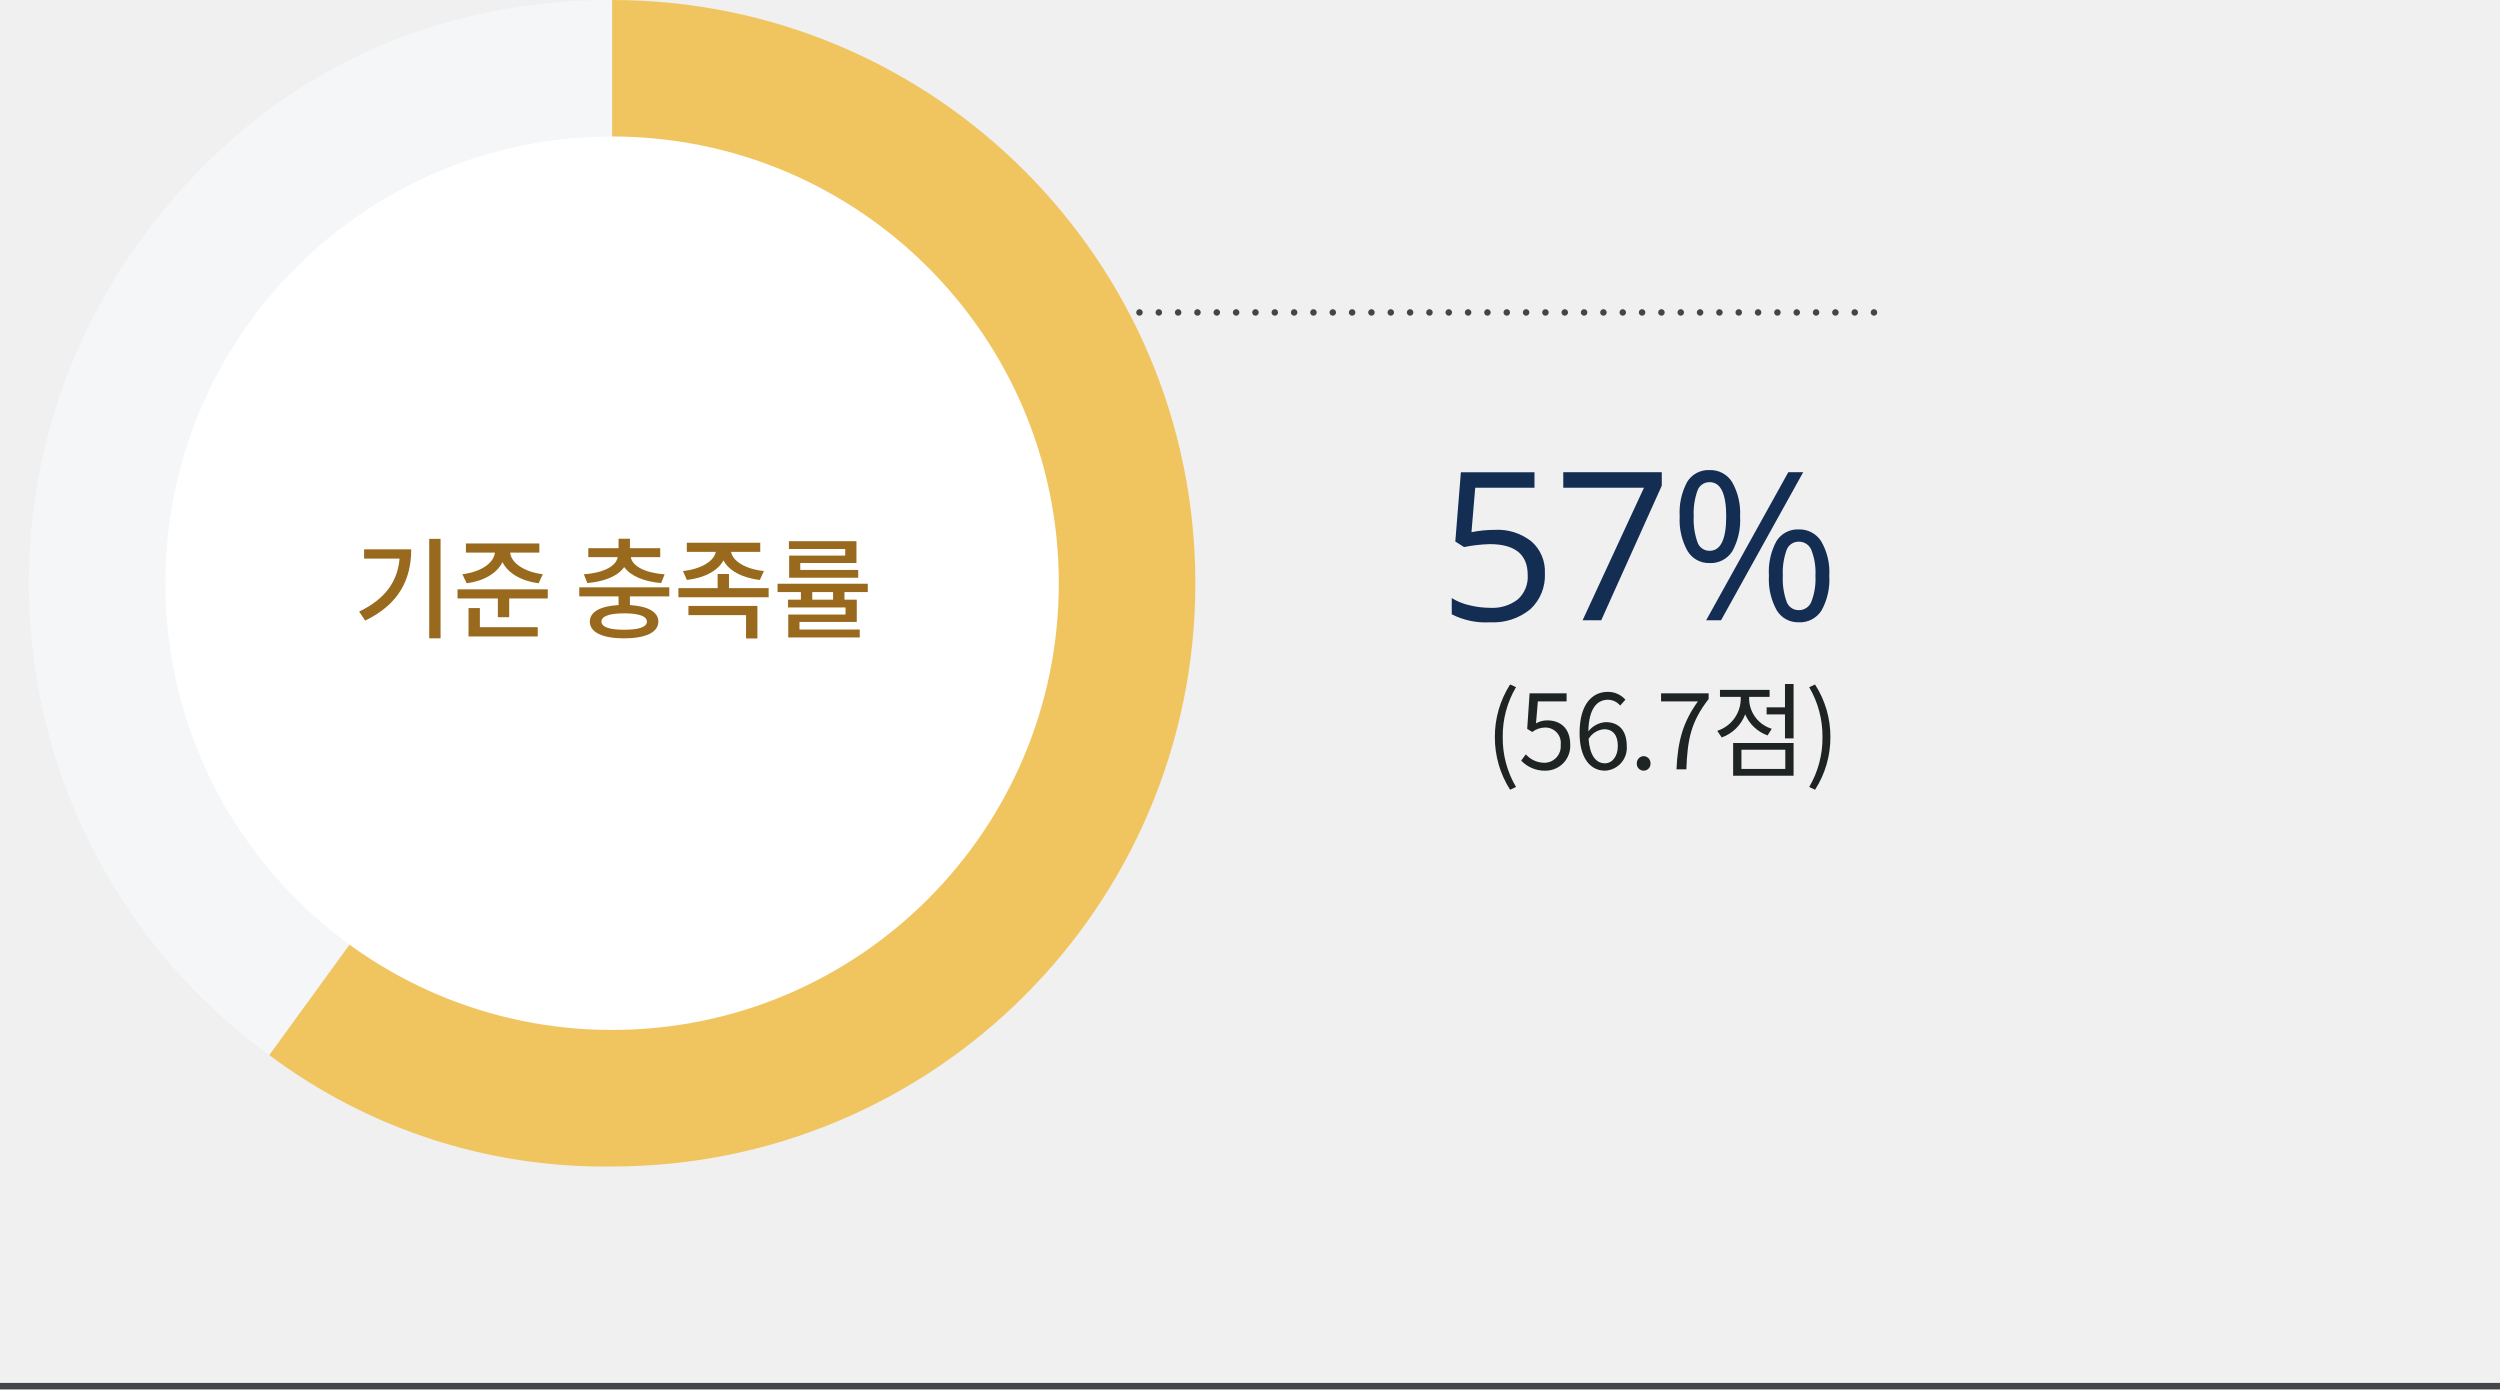
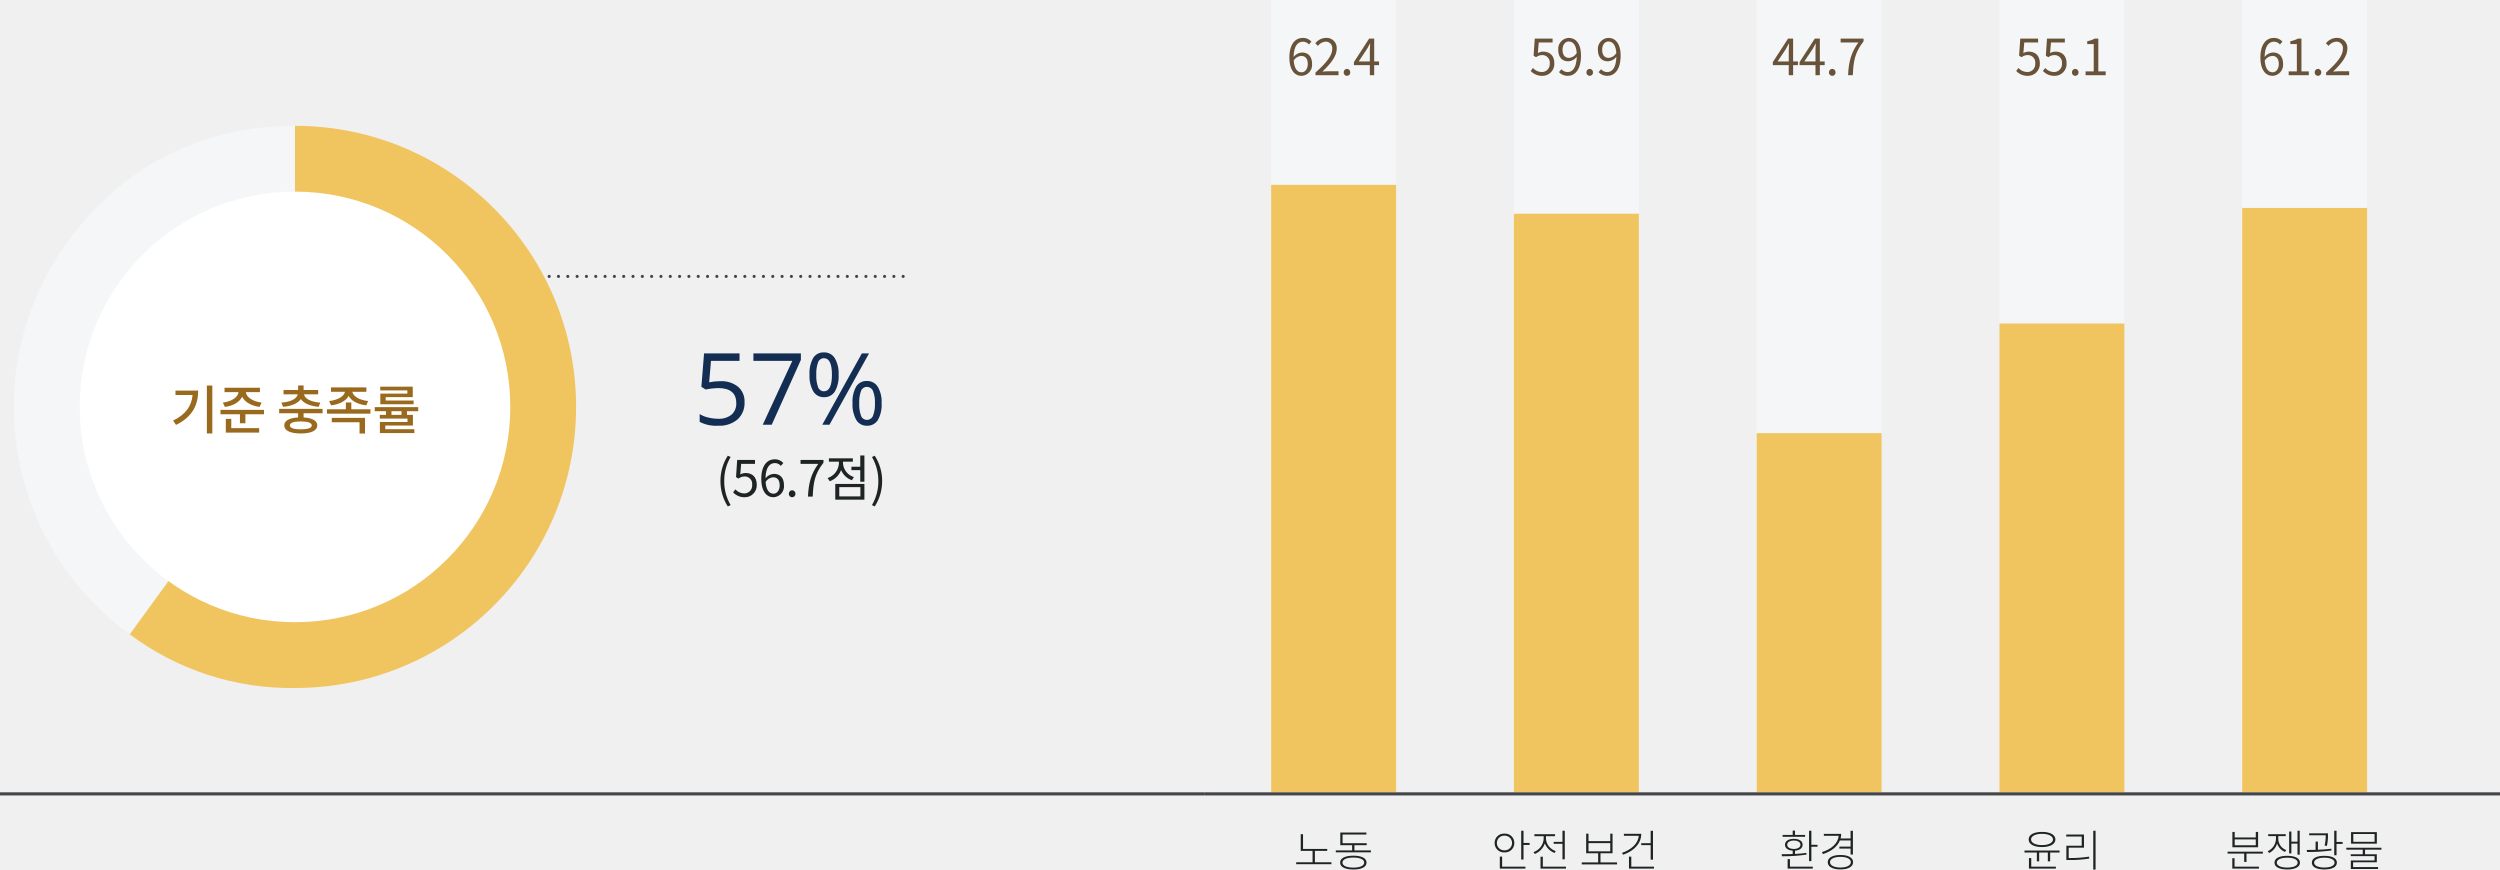
- <svg xmlns="http://www.w3.org/2000/svg" id="구성_요소_123_1" data-name="구성 요소 123 – 1" width="385.771" height="214.397" viewBox="0 0 385.771 214.397">
+ <svg xmlns="http://www.w3.org/2000/svg" id="구성_요소_125_1" data-name="구성 요소 125 – 1" width="800.45" height="278.438" viewBox="0 0 800.45 278.438">
  <defs>
    <style>
-       .cls-1, .cls-2, .cls-3 {
+       .cls-1, .cls-9 {
+         fill: #1e2323;
+       }
+ 
+       .cls-2 {
+         fill: #f4f6f7;
+       }
+ 
+       .cls-3 {
+         fill: #685239;
+       }
+ 
+       .cls-4 {
+         fill: #f0c560;
+       }
+ 
+       .cls-5, .cls-6, .cls-7 {
        fill: none;
        stroke: #42454a;
      }

-       .cls-2, .cls-3 {
+       .cls-6, .cls-7 {
        stroke-linecap: round;
        stroke-linejoin: round;
      }

-       .cls-2 {
+       .cls-6 {
        stroke-dasharray: 0 2.983;
      }

-       .cls-4 {
-         fill: #f4f6f7;
-       }
- 
-       .cls-5 {
-         fill: #f0c560;
-       }
- 
-       .cls-6 {
+       .cls-8 {
        fill: #fff;
      }

-       .cls-10, .cls-7 {
-         fill: #1e2323;
-       }
- 
-       .cls-7 {
+       .cls-9 {
        font-size: 17px;
        font-family: NotoSansKR-Medium, Noto Sans KR;
        font-weight: 500;
      }

-       .cls-8, .cls-9 {
+       .cls-10, .cls-11 {
        fill: #132d53;
      }

-       .cls-9 {
+       .cls-11 {
        font-size: 32px;
        font-family: OpenSans, Open Sans;
      }

-       .cls-11 {
+       .cls-12 {
        fill: #99691d;
      }
    </style>
  </defs>
-   <g id="그룹_235" data-name="그룹 235" transform="translate(0 213.897)">
-     <path id="패스_608" data-name="패스 608" class="cls-1" d="M0,0H385.771" transform="translate(0 0)" />
+   <path id="패스_23803" data-name="패스 23803" class="cls-1" d="M8.288-10.108H5.054v-1.386H4.312v1.386H1.078v.588h7.21ZM2.548-6.986c0-.8.854-1.33,2.128-1.33S6.8-7.784,6.8-6.986,5.95-5.628,4.676-5.628,2.548-6.174,2.548-6.986ZM8.694-4.368c-1.148.168-2.408.28-3.64.336v-1.05c1.484-.1,2.436-.8,2.436-1.9,0-1.176-1.12-1.89-2.814-1.89s-2.828.714-2.828,1.89c0,1.12.966,1.806,2.464,1.9V-3.99c-1.274.042-2.506.056-3.542.056l.112.644A48.308,48.308,0,0,0,8.75-3.822Zm-5.264,2H2.688V.672h8.064V.042H3.43Zm6.86-4.592v-4.494H9.548v9.73h.742V-6.328h1.974v-.63ZM22.848-8.344V-6.37H19.264v.63h3.584v1.9h.742v-7.6h-.742v2.464H19.642a5.67,5.67,0,0,0,.2-1.484H14.28v.616h4.76c-.2,2.436-2.338,4.284-5.376,5.236L14-3.99c2.6-.826,4.592-2.324,5.418-4.354ZM19.6.322c-2.03,0-3.346-.672-3.346-1.722S17.57-3.094,19.6-3.094c2,0,3.332.658,3.332,1.694S21.6.322,19.6.322Zm0-4.018c-2.52,0-4.074.854-4.074,2.3C15.526.07,17.08.924,19.6.924c2.492,0,4.046-.854,4.046-2.324C23.646-2.842,22.092-3.7,19.6-3.7Z" transform="translate(569.675 277.444)" />
+   <path id="패스_594" data-name="패스 594" class="cls-2" d="M576.044-23.76h40V-277.444h-40Z" transform="translate(-13.669 277.444)" />
+   <path id="패스_23808" data-name="패스 23808" class="cls-3" d="M1.84-4.4l2.672-4c.336-.576.656-1.152.944-1.728H5.52c-.032.608-.1,1.552-.1,2.128v3.6Zm6.528,0H6.816v-7.328H5.2L.32-4.192v.96h5.1V0H6.816V-3.232H8.368Zm2.032,0,2.672-4c.336-.576.656-1.152.944-1.728h.064c-.032.608-.1,1.552-.1,2.128v3.6Zm6.528,0H15.376v-7.328H13.76L8.88-4.192v.96h5.1V0h1.392V-3.232h1.552ZM19.344.208A1.057,1.057,0,0,0,20.4-.9a1.085,1.085,0,0,0-1.056-1.136A1.085,1.085,0,0,0,18.288-.9,1.057,1.057,0,0,0,19.344.208ZM24.416,0h1.52c.176-4.592.688-7.312,3.44-10.848v-.88H22.032v1.248h5.68C25.424-7.28,24.608-4.448,24.416,0Z" transform="translate(567.303 24.08)" />
+   <path id="패스_595" data-name="패스 595" class="cls-4" d="M576.119-23.76h40v-115h-40Z" transform="translate(-13.669 277.444)" />
+   <path id="패스_23804" data-name="패스 23804" class="cls-1" d="M6.4-10.472c2.086,0,3.528.728,3.528,1.806S8.484-6.86,6.4-6.86,2.9-7.574,2.9-8.666,4.312-10.472,6.4-10.472Zm0,4.242c2.6,0,4.3-.924,4.3-2.436S9-11.088,6.4-11.088s-4.27.91-4.27,2.422S3.808-6.23,6.4-6.23ZM2.968-2.716H2.226V.672H10.85V.042H2.968ZM.8-5.11v.63H4.76v2.814H5.5V-4.48H8.274v2.814h.742V-4.48H12.04v-.63ZM14.952-2.716V-6.034h4.9v-4.214H14.168V-9.6h4.956v2.94H14.21v4.578H15.2a38.223,38.223,0,0,0,6.342-.462l-.07-.63a39.071,39.071,0,0,1-6.272.462Zm7.868-8.736V.994h.742V-11.452Z" transform="translate(647.4 277.444)" />
+   <path id="패스_597" data-name="패스 597" class="cls-2" d="M653.769-23.76h40V-277.444h-40Z" transform="translate(-13.669 277.444)" />
+   <path id="패스_23807" data-name="패스 23807" class="cls-3" d="M4.176.208a3.809,3.809,0,0,0,3.84-4.032c0-2.576-1.584-3.728-3.536-3.728a3.368,3.368,0,0,0-1.744.464l.288-3.392H7.456v-1.248H1.744L1.376-6.24l.784.48a3.191,3.191,0,0,1,1.952-.688A2.373,2.373,0,0,1,6.544-3.776a2.535,2.535,0,0,1-2.5,2.768,3.858,3.858,0,0,1-2.88-1.3l-.72.96A4.982,4.982,0,0,0,4.176.208Zm8.56,0a3.809,3.809,0,0,0,3.84-4.032c0-2.576-1.584-3.728-3.536-3.728a3.368,3.368,0,0,0-1.744.464l.288-3.392h4.432v-1.248H10.3L9.936-6.24l.784.48a3.191,3.191,0,0,1,1.952-.688A2.373,2.373,0,0,1,15.1-3.776a2.535,2.535,0,0,1-2.5,2.768,3.858,3.858,0,0,1-2.88-1.3l-.72.96A4.982,4.982,0,0,0,12.736.208Zm6.608,0A1.057,1.057,0,0,0,20.4-.9a1.085,1.085,0,0,0-1.056-1.136A1.085,1.085,0,0,0,18.288-.9,1.057,1.057,0,0,0,19.344.208ZM22.656,0h6.432V-1.216H26.736V-11.728h-1.12a7.431,7.431,0,0,1-2.432.832v.928h2.08v8.752H22.656Z" transform="translate(645.104 24.08)" />
+   <path id="패스_598" data-name="패스 598" class="cls-4" d="M653.844-23.76h40V-173.865h-40Z" transform="translate(-13.669 277.444)" />
+   <path id="패스_23805" data-name="패스 23805" class="cls-1" d="M9.8-6.8H3.052v-1.89H9.8Zm.742-4.27H9.8V-9.31H3.052v-1.764H2.31v4.9h8.232ZM3.01-2.674H2.282V.672h8.526V.042H3.01ZM.77-4.76v.616H6.09V-1.47h.742V-4.144h5.236V-4.76ZM21.2-7.336h1.96v3.542h.714v-7.658h-.714v3.486H21.2v-3.248h-.714V-4.2H21.2ZM19.558-5.25A3.922,3.922,0,0,1,17-8.89v-.84H19.39v-.63H13.776v.63h2.492v.84a4.485,4.485,0,0,1-2.632,3.976l.42.6a5.029,5.029,0,0,0,2.576-3.052,4.422,4.422,0,0,0,2.52,2.688ZM19.866.336c-2.03,0-3.346-.6-3.346-1.582s1.316-1.582,3.346-1.582,3.346.6,3.346,1.582S21.91.336,19.866.336Zm0-3.766c-2.534,0-4.074.784-4.074,2.184S17.332.938,19.866.938,23.94.154,23.94-1.246,22.4-3.43,19.866-3.43Zm12.7-3.178a14.3,14.3,0,0,0,.35-3.416v-.6h-6.02V-10h5.292a13.386,13.386,0,0,1-.35,3.3Zm1.428.9a41.789,41.789,0,0,1-4.3.336v-2.6h-.742v2.632c-1.022.028-1.988.028-2.842.028l.112.658a51.811,51.811,0,0,0,7.826-.49ZM31.752.322c-1.988,0-3.276-.588-3.276-1.568s1.288-1.582,3.276-1.582,3.276.6,3.276,1.582S33.754.322,31.752.322Zm0-3.752c-2.506,0-4,.784-4,2.184s1.5,2.184,4,2.184S35.77.154,35.77-1.246,34.258-3.43,31.752-3.43Zm3.906-4.438v-3.6h-.742V-3.6h.742V-7.224H37.6v-.644Zm12.18-.056H41.02v-2.492h6.818Zm.728-3.094h-8.26v3.71h8.26ZM50.036-5.4V-6.02H38.794V-5.4h5.25v1.47H40.208v.6h7.616v1.386H40.236V.8h8.722V.182H40.964V-1.372h7.588V-3.934H44.786V-5.4Z" transform="translate(712.455 277.444)" />
+   <path id="패스_600" data-name="패스 600" class="cls-2" d="M731.494-23.76h40V-277.444h-40Z" transform="translate(-13.669 277.444)" />
+   <path id="패스_23806" data-name="패스 23806" class="cls-3" d="M4.816-.928c-1.472,0-2.352-1.328-2.528-3.76a3.057,3.057,0,0,1,2.4-1.5C6.112-6.192,6.8-5.184,6.8-3.6,6.8-2,5.936-.928,4.816-.928Zm3.152-9.824a3.6,3.6,0,0,0-2.736-1.2C2.96-11.952.9-10.192.9-5.6.9-1.728,2.56.208,4.816.208A3.522,3.522,0,0,0,8.176-3.6c0-2.448-1.264-3.68-3.248-3.68A3.648,3.648,0,0,0,2.256-5.856C2.32-9.5,3.68-10.736,5.28-10.736a2.48,2.48,0,0,1,1.888.9ZM9.968,0H16.4V-1.216H14.048V-11.728h-1.12A7.431,7.431,0,0,1,10.5-10.9v.928h2.08v8.752H9.968Zm9.376.208A1.057,1.057,0,0,0,20.4-.9a1.085,1.085,0,0,0-1.056-1.136A1.085,1.085,0,0,0,18.288-.9,1.057,1.057,0,0,0,19.344.208ZM21.952,0h7.376V-1.264H26.08c-.592,0-1.312.064-1.92.112,2.752-2.608,4.592-4.992,4.592-7.328a3.218,3.218,0,0,0-3.408-3.472,4.486,4.486,0,0,0-3.456,1.728l.848.832a3.284,3.284,0,0,1,2.432-1.36,2.062,2.062,0,0,1,2.16,2.32c0,2.016-1.7,4.352-5.376,7.568Z" transform="translate(722.828 24.08)" />
+   <path id="패스_601" data-name="패스 601" class="cls-4" d="M731.569-23.76h40V-210.866h-40Z" transform="translate(-13.669 277.444)" />
+   <path id="패스_23802" data-name="패스 23802" class="cls-1" d="M1.834-7.532a2.346,2.346,0,0,1,2.45-2.352A2.339,2.339,0,0,1,6.706-7.532,2.339,2.339,0,0,1,4.284-5.18,2.346,2.346,0,0,1,1.834-7.532Zm5.6,0a2.973,2.973,0,0,0-3.15-3.01A2.969,2.969,0,0,0,1.12-7.532a2.977,2.977,0,0,0,3.164,3.01A2.981,2.981,0,0,0,7.434-7.532ZM3.528-3.178H2.786V.672h8.2V.042H3.528ZM10.374-7.56v-3.906H9.632V-2.24h.742V-6.916H12.32V-7.56Zm9.66-.336v.63h2.814V-2.3h.742v-9.156h-.742V-7.9Zm.658,2.954A4.526,4.526,0,0,1,17.556-8.82v-.9h2.912v-.63H13.86v.63h2.968v.91A4.819,4.819,0,0,1,13.58-4.62l.392.6a5.625,5.625,0,0,0,3.234-3.374A5.424,5.424,0,0,0,20.314-4.34ZM16.562.042V-3.136H15.82V.672h8.148V.042ZM31.178-7.49H38.15v2.618H31.178Zm3.836,6.174V-4.242h3.864v-6.286H38.15V-8.12H31.178v-2.408h-.742v6.286h3.836v2.926h-5.25v.63h11.3v-.63Zm13.048-6.16v.63h3.024V-2.2h.742v-9.24h-.742v3.962Zm-5.544-3v.63h4.76c-.2,2.492-2.366,4.452-5.362,5.474l.336.6c3.458-1.176,5.824-3.584,5.824-6.706ZM44.884.042V-3.15h-.742V.672H52.15V.042Z" transform="translate(477.425 277.444)" />
+   <path id="패스_603" data-name="패스 603" class="cls-2" d="M498.394-23.76h40V-277.444h-40Z" transform="translate(-13.669 277.444)" />
+   <path id="패스_23809" data-name="패스 23809" class="cls-3" d="M4.176.208a3.809,3.809,0,0,0,3.84-4.032c0-2.576-1.584-3.728-3.536-3.728a3.368,3.368,0,0,0-1.744.464l.288-3.392H7.456v-1.248H1.744L1.376-6.24l.784.48a3.191,3.191,0,0,1,1.952-.688A2.373,2.373,0,0,1,6.544-3.776a2.535,2.535,0,0,1-2.5,2.768,3.858,3.858,0,0,1-2.88-1.3l-.72.96A4.982,4.982,0,0,0,4.176.208Zm8.56-5.744c-1.392,0-2.1-1.024-2.1-2.608,0-1.6.864-2.656,1.984-2.656,1.5,0,2.4,1.28,2.56,3.7A3.1,3.1,0,0,1,12.736-5.536ZM9.488-.992A3.732,3.732,0,0,0,12.3.208c2.208,0,4.256-1.824,4.256-6.576,0-3.728-1.68-5.584-3.936-5.584a3.522,3.522,0,0,0-3.36,3.808c0,2.432,1.28,3.7,3.232,3.7A3.616,3.616,0,0,0,15.2-5.9c-.112,3.648-1.424,4.9-2.944,4.9a2.647,2.647,0,0,1-1.968-.9Zm9.856,1.2A1.057,1.057,0,0,0,20.4-.9a1.085,1.085,0,0,0-1.056-1.136A1.085,1.085,0,0,0,18.288-.9,1.057,1.057,0,0,0,19.344.208Zm6.08-5.744c-1.392,0-2.1-1.024-2.1-2.608,0-1.6.864-2.656,1.984-2.656,1.5,0,2.4,1.28,2.56,3.7A3.1,3.1,0,0,1,25.424-5.536ZM22.176-.992a3.732,3.732,0,0,0,2.816,1.2c2.208,0,4.256-1.824,4.256-6.576,0-3.728-1.68-5.584-3.936-5.584a3.522,3.522,0,0,0-3.36,3.808c0,2.432,1.28,3.7,3.232,3.7a3.616,3.616,0,0,0,2.7-1.456c-.112,3.648-1.424,4.9-2.944,4.9a2.647,2.647,0,0,1-1.968-.9Z" transform="translate(489.653 24.08)" />
+   <path id="패스_604" data-name="패스 604" class="cls-4" d="M498.394-23.76h40V-209.016h-40Z" transform="translate(-13.669 277.444)" />
+   <path id="패스_23801" data-name="패스 23801" class="cls-1" d="M6.776-1.372v-3.64h3.948v-.63H2.982v-4.7H2.24v5.334H6.034v3.64H.784v.63H12.068v-.63ZM19.082.35c-2.128,0-3.486-.6-3.486-1.61s1.358-1.61,3.486-1.61,3.486.6,3.486,1.61S21.21.35,19.082.35Zm0-3.822c-2.632,0-4.228.8-4.228,2.212S16.45.952,19.082.952,23.31.168,23.31-1.26,21.714-3.472,19.082-3.472Zm.35-1.694V-6.832h3.934v-.63H15.638v-2.786h7.63v-.63H14.91v4.046H18.7v1.666H13.468v.63H24.71v-.63Z" transform="translate(414.226 277.444)" />
+   <path id="패스_606" data-name="패스 606" class="cls-2" d="M420.669-23.76h40V-277.444h-40Z" transform="translate(-13.669 277.444)" />
+   <path id="패스_23800" data-name="패스 23800" class="cls-3" d="M4.816-.928c-1.472,0-2.352-1.328-2.528-3.76a3.057,3.057,0,0,1,2.4-1.5C6.112-6.192,6.8-5.184,6.8-3.6,6.8-2,5.936-.928,4.816-.928Zm3.152-9.824a3.6,3.6,0,0,0-2.736-1.2C2.96-11.952.9-10.192.9-5.6.9-1.728,2.56.208,4.816.208A3.522,3.522,0,0,0,8.176-3.6c0-2.448-1.264-3.68-3.248-3.68A3.648,3.648,0,0,0,2.256-5.856C2.32-9.5,3.68-10.736,5.28-10.736a2.48,2.48,0,0,1,1.888.9ZM9.264,0H16.64V-1.264H13.392c-.592,0-1.312.064-1.92.112,2.752-2.608,4.592-4.992,4.592-7.328a3.218,3.218,0,0,0-3.408-3.472A4.486,4.486,0,0,0,9.2-10.224l.848.832a3.284,3.284,0,0,1,2.432-1.36,2.062,2.062,0,0,1,2.16,2.32c0,2.016-1.7,4.352-5.376,7.568Zm10.08.208A1.057,1.057,0,0,0,20.4-.9a1.085,1.085,0,0,0-1.056-1.136A1.085,1.085,0,0,0,18.288-.9,1.057,1.057,0,0,0,19.344.208ZM23.088-4.4l2.672-4c.336-.576.656-1.152.944-1.728h.064c-.032.608-.1,1.552-.1,2.128v3.6Zm6.528,0H28.064v-7.328H26.448l-4.88,7.536v.96h5.1V0h1.392V-3.232h1.552Z" transform="translate(411.929 24.08)" />
+   <path id="패스_607" data-name="패스 607" class="cls-4" d="M420.669-23.76h40V-218.266h-40Z" transform="translate(-13.669 277.444)" />
+   <g id="그룹_234" data-name="그룹 234" transform="translate(385.771 254.184)">
+     <path id="패스_608" data-name="패스 608" class="cls-5" d="M0,0H414.679" transform="translate(0 0)" />
  </g>
-   <g id="그룹_224" data-name="그룹 224" transform="translate(157.933 48.213)">
-     <path id="패스_588" data-name="패스 588" class="cls-2" d="M0,0H129.747" />
+   <g id="그룹_235" data-name="그룹 235" transform="translate(0 254.184)">
+     <path id="패스_608-2" data-name="패스 608" class="cls-5" d="M0,0H385.771" transform="translate(0 0)" />
  </g>
-   <g id="그룹_225" data-name="그룹 225" transform="translate(154.95 48.213)">
-     <path id="패스_589" data-name="패스 589" class="cls-3" d="M0,0H0M134.221,0h0" />
+   <g id="그룹_224" data-name="그룹 224" transform="translate(157.933 88.501)">
+     <path id="패스_588" data-name="패스 588" class="cls-6" d="M0,0H129.747" />
  </g>
-   <g id="그룹_226" data-name="그룹 226" transform="translate(94.453 90)">
-     <path id="패스_590" data-name="패스 590" class="cls-4" d="M0,0-52.9,72.811A90,90,0,0,1-72.809-52.9C-55.28-77.028-29.822-90,0-90Z" />
+   <g id="그룹_225" data-name="그룹 225" transform="translate(154.95 88.501)">
+     <path id="패스_589" data-name="패스 589" class="cls-7" d="M0,0H0M134.221,0h0" />
  </g>
-   <g id="그룹_227" data-name="그룹 227" transform="translate(94.453 90)">
-     <path id="패스_591" data-name="패스 591" class="cls-5" d="M0,0V-90A90,90,0,0,1,90,0,90,90,0,0,1,0,90,86.228,86.228,0,0,1-52.9,72.811Z" />
+   <g id="그룹_226" data-name="그룹 226" transform="translate(94.453 130.287)">
+     <path id="패스_590" data-name="패스 590" class="cls-2" d="M0,0-52.9,72.811A90,90,0,0,1-72.809-52.9C-55.28-77.028-29.822-90,0-90Z" />
  </g>
-   <g id="그룹_228" data-name="그룹 228" transform="translate(94.45 158.93)">
-     <path id="패스_592" data-name="패스 592" class="cls-6" d="M0,0A68.933,68.933,0,0,0,68.931-68.934,68.933,68.933,0,0,0,0-137.867,68.933,68.933,0,0,0-68.931-68.934,68.933,68.933,0,0,0,0,0" />
+   <g id="그룹_227" data-name="그룹 227" transform="translate(94.453 130.287)">
+     <path id="패스_591" data-name="패스 591" class="cls-4" d="M0,0V-90A90,90,0,0,1,90,0,90,90,0,0,1,0,90,86.228,86.228,0,0,1-52.9,72.811Z" />
  </g>
-   <text id="_" data-name=" " class="cls-7" transform="translate(217.52 95.713)">
+   <g id="그룹_228" data-name="그룹 228" transform="translate(94.45 199.217)">
+     <path id="패스_592" data-name="패스 592" class="cls-8" d="M0,0A68.933,68.933,0,0,0,68.931-68.934,68.933,68.933,0,0,0,0-137.867,68.933,68.933,0,0,0-68.931-68.934,68.933,68.933,0,0,0,0,0" />
+   </g>
+   <text id="_" data-name=" " class="cls-9" transform="translate(217.52 136)">
    <tspan x="0" y="0"> </tspan>
  </text>
-   <g id="그룹" transform="translate(-13.669 237.157)">
-     <path id="패스_23798" data-name="패스 23798" class="cls-8" d="M8.7-13.953a8.4,8.4,0,0,1,5.68,1.789,6.136,6.136,0,0,1,2.07,4.9A7.074,7.074,0,0,1,14.2-1.7,9.018,9.018,0,0,1,7.969.313,11.459,11.459,0,0,1,2.078-.922v-2.5A8.952,8.952,0,0,0,4.8-2.32a13.417,13.417,0,0,0,3.2.4,6.4,6.4,0,0,0,4.273-1.3A4.652,4.652,0,0,0,13.8-6.969q0-4.781-5.859-4.781a23.329,23.329,0,0,0-3.969.453l-1.344-.859.859-10.687H14.844v2.391H5.7l-.578,6.859A18.206,18.206,0,0,1,8.7-13.953ZM22.27,0l9.469-20.453H19.286v-2.391h15.2v2.078L25.145,0ZM39.415-16.031a10.476,10.476,0,0,0,.578,3.984,1.946,1.946,0,0,0,1.875,1.328q2.562,0,2.563-5.312,0-5.281-2.562-5.281A1.945,1.945,0,0,0,39.993-20,10.349,10.349,0,0,0,39.415-16.031Zm7.156,0a9.874,9.874,0,0,1-1.2,5.383,3.931,3.931,0,0,1-3.508,1.82,3.836,3.836,0,0,1-3.4-1.859,9.8,9.8,0,0,1-1.211-5.344,9.924,9.924,0,0,1,1.164-5.344,3.841,3.841,0,0,1,3.445-1.8,3.922,3.922,0,0,1,3.484,1.859A9.616,9.616,0,0,1,46.571-16.031Zm6.594,9.156a10.467,10.467,0,0,0,.578,3.992,1.955,1.955,0,0,0,1.891,1.32,2.042,2.042,0,0,0,1.938-1.3A9.737,9.737,0,0,0,58.2-6.875a9.521,9.521,0,0,0-.625-3.961,2.043,2.043,0,0,0-1.937-1.289,1.954,1.954,0,0,0-1.891,1.289A10.215,10.215,0,0,0,53.165-6.875Zm7.172,0a9.838,9.838,0,0,1-1.2,5.367A3.931,3.931,0,0,1,55.634.313,3.826,3.826,0,0,1,52.22-1.547a9.872,9.872,0,0,1-1.2-5.328,9.924,9.924,0,0,1,1.164-5.344,3.841,3.841,0,0,1,3.445-1.8,3.95,3.95,0,0,1,3.461,1.836A9.451,9.451,0,0,1,60.337-6.875ZM56.306-22.844,43.634,0h-2.3L54.009-22.844Z" transform="translate(235.608 -141.444)" />
-     <text id="_2" data-name=" " class="cls-9" transform="translate(297.592 -141.444)">
+   <g id="그룹" transform="translate(-13.669 277.444)">
+     <path id="패스_23798" data-name="패스 23798" class="cls-10" d="M8.7-13.953a8.4,8.4,0,0,1,5.68,1.789,6.136,6.136,0,0,1,2.07,4.9A7.074,7.074,0,0,1,14.2-1.7,9.018,9.018,0,0,1,7.969.313,11.459,11.459,0,0,1,2.078-.922v-2.5A8.952,8.952,0,0,0,4.8-2.32a13.417,13.417,0,0,0,3.2.4,6.4,6.4,0,0,0,4.273-1.3A4.652,4.652,0,0,0,13.8-6.969q0-4.781-5.859-4.781a23.329,23.329,0,0,0-3.969.453l-1.344-.859.859-10.687H14.844v2.391H5.7l-.578,6.859A18.206,18.206,0,0,1,8.7-13.953ZM22.27,0l9.469-20.453H19.286v-2.391h15.2v2.078L25.145,0ZM39.415-16.031a10.476,10.476,0,0,0,.578,3.984,1.946,1.946,0,0,0,1.875,1.328q2.562,0,2.563-5.312,0-5.281-2.562-5.281A1.945,1.945,0,0,0,39.993-20,10.349,10.349,0,0,0,39.415-16.031Zm7.156,0a9.874,9.874,0,0,1-1.2,5.383,3.931,3.931,0,0,1-3.508,1.82,3.836,3.836,0,0,1-3.4-1.859,9.8,9.8,0,0,1-1.211-5.344,9.924,9.924,0,0,1,1.164-5.344,3.841,3.841,0,0,1,3.445-1.8,3.922,3.922,0,0,1,3.484,1.859A9.616,9.616,0,0,1,46.571-16.031Zm6.594,9.156a10.467,10.467,0,0,0,.578,3.992,1.955,1.955,0,0,0,1.891,1.32,2.042,2.042,0,0,0,1.938-1.3A9.737,9.737,0,0,0,58.2-6.875a9.521,9.521,0,0,0-.625-3.961,2.043,2.043,0,0,0-1.937-1.289,1.954,1.954,0,0,0-1.891,1.289A10.215,10.215,0,0,0,53.165-6.875Zm7.172,0a9.838,9.838,0,0,1-1.2,5.367A3.931,3.931,0,0,1,55.634.313,3.826,3.826,0,0,1,52.22-1.547a9.872,9.872,0,0,1-1.2-5.328,9.924,9.924,0,0,1,1.164-5.344,3.841,3.841,0,0,1,3.445-1.8,3.95,3.95,0,0,1,3.461,1.836A9.451,9.451,0,0,1,60.337-6.875ZM56.306-22.844,43.634,0h-2.3L54.009-22.844Z" transform="translate(235.608 -141.444)" />
+     <text id="_2" data-name=" " class="cls-11" transform="translate(297.592 -141.444)">
      <tspan x="0" y="0"> </tspan>
    </text>
  </g>
-   <path id="패스_23799" data-name="패스 23799" class="cls-10" d="M3.824,3.152l.912-.432a14.749,14.749,0,0,1-2.048-7.7,14.79,14.79,0,0,1,2.048-7.7l-.912-.416A14.943,14.943,0,0,0,1.472-4.976,15,15,0,0,0,3.824,3.152ZM9.264.208A3.809,3.809,0,0,0,13.1-3.824c0-2.576-1.584-3.728-3.536-3.728a3.368,3.368,0,0,0-1.744.464l.288-3.392h4.432v-1.248H6.832L6.464-6.24l.784.48A3.191,3.191,0,0,1,9.2-6.448a2.373,2.373,0,0,1,2.432,2.672,2.535,2.535,0,0,1-2.5,2.768,3.858,3.858,0,0,1-2.88-1.3l-.72.96A4.982,4.982,0,0,0,9.264.208Zm9.2-1.136c-1.472,0-2.352-1.328-2.528-3.76a3.057,3.057,0,0,1,2.4-1.5c1.424,0,2.112,1.008,2.112,2.592C20.448-2,19.584-.928,18.464-.928Zm3.152-9.824a3.6,3.6,0,0,0-2.736-1.2c-2.272,0-4.336,1.76-4.336,6.352,0,3.872,1.664,5.808,3.92,5.808A3.522,3.522,0,0,0,21.824-3.6c0-2.448-1.264-3.68-3.248-3.68A3.648,3.648,0,0,0,15.9-5.856c.064-3.648,1.424-4.88,3.024-4.88a2.48,2.48,0,0,1,1.888.9ZM24.432.208A1.057,1.057,0,0,0,25.488-.9a1.085,1.085,0,0,0-1.056-1.136A1.085,1.085,0,0,0,23.376-.9,1.057,1.057,0,0,0,24.432.208ZM29.5,0h1.52c.176-4.592.688-7.312,3.44-10.848v-.88H27.12v1.248H32.8C30.512-7.28,29.7-4.448,29.5,0Zm14.7-6.256a4.926,4.926,0,0,1-3.488-4.4v-.528h3.152v-1.072H36.208v1.072h3.2v.544a5.23,5.23,0,0,1-3.616,4.7l.688,1.024A6.082,6.082,0,0,0,40.1-8.48a5.921,5.921,0,0,0,3.456,3.248ZM39.52-3.024h6.768v2.96H39.52ZM38.24.992h9.328V-4.064H38.24Zm8-14.16v3.6H43.408V-8.48H46.24v3.712h1.328v-8.4Zm4.64,16.32a14.874,14.874,0,0,0,2.368-8.128,14.82,14.82,0,0,0-2.368-8.112l-.9.416a14.943,14.943,0,0,1,2.048,7.7,14.9,14.9,0,0,1-2.048,7.7Z" transform="translate(229.197 118.713)" />
-   <path id="패스_23797" data-name="패스 23797" class="cls-11" d="M1.734-12.427V-11H7.208C6.9-7.463,5-4.76.969-2.822L1.9-1.428c5.27-2.55,7.106-6.426,7.106-11Zm10.047-1.615V1.309h1.751V-14.042Zm5.78,6.851c2.652-.34,4.709-1.564,5.525-3.264.833,1.7,2.907,2.924,5.576,3.264l.646-1.394c-2.873-.34-4.9-1.768-5.032-3.332h4.5v-1.411H17.442v1.411h4.471c-.136,1.564-2.125,2.992-5.015,3.332ZM19.6-3.366H17.85V1.02H28.526V-.408H19.6ZM16.15-6.256v1.411h6.222v2.89h1.751v-2.89h5.95V-6.256Zm20.026-.969c2.686-.221,4.743-1.1,5.695-2.465.969,1.36,3.026,2.244,5.695,2.465l.544-1.343c-3.077-.221-5-1.292-5.219-2.652H47.43V-12.6H42.755v-1.462H41V-12.6H36.329v1.377h4.539c-.221,1.36-2.142,2.431-5.219,2.652Zm9.2,5.95c0,.833-1.241,1.258-3.519,1.258-2.261,0-3.5-.425-3.5-1.258s1.241-1.275,3.5-1.275C44.132-2.55,45.373-2.108,45.373-1.275Zm3.451-3.893V-6.562H34.935v1.394H41v1.343c-2.788.153-4.437,1.037-4.437,2.55,0,1.666,1.972,2.584,5.287,2.584,3.332,0,5.287-.918,5.287-2.584,0-1.5-1.615-2.38-4.386-2.55V-5.168ZM51.544-7.7c2.7-.306,4.811-1.428,5.644-3.026C58-9.129,60.112-8.007,62.8-7.7l.629-1.377c-2.839-.289-4.828-1.547-5.066-2.958h4.5v-1.411H51.527v1.411H56c-.255,1.411-2.227,2.652-5.066,2.958Zm.238,5.423h8.891v3.6h1.751V-3.689H51.782Zm6.256-4.165V-8.619H56.287v2.176H50.235v1.411H64.158V-6.443Zm17.935-5.015H67.32v3.417H77.979V-9.248H69.037v-1.071h8.67v-3.366H67.286v1.207h8.687Zm-1.87,6.8H70.89V-5.831H74.1Zm5.355-1.173V-7.123H65.535v1.292h3.6v1.173H67.15v1.207h8.874v1.088h-8.84V1.173H78.217V-.051h-9.3V-1.224h8.84V-4.658h-1.9V-5.831Z" transform="translate(54.45 97.193)" />
+   <path id="패스_23799" data-name="패스 23799" class="cls-1" d="M3.824,3.152l.912-.432a14.749,14.749,0,0,1-2.048-7.7,14.79,14.79,0,0,1,2.048-7.7l-.912-.416A14.943,14.943,0,0,0,1.472-4.976,15,15,0,0,0,3.824,3.152ZM9.264.208A3.809,3.809,0,0,0,13.1-3.824c0-2.576-1.584-3.728-3.536-3.728a3.368,3.368,0,0,0-1.744.464l.288-3.392h4.432v-1.248H6.832L6.464-6.24l.784.48A3.191,3.191,0,0,1,9.2-6.448a2.373,2.373,0,0,1,2.432,2.672,2.535,2.535,0,0,1-2.5,2.768,3.858,3.858,0,0,1-2.88-1.3l-.72.96A4.982,4.982,0,0,0,9.264.208Zm9.2-1.136c-1.472,0-2.352-1.328-2.528-3.76a3.057,3.057,0,0,1,2.4-1.5c1.424,0,2.112,1.008,2.112,2.592C20.448-2,19.584-.928,18.464-.928Zm3.152-9.824a3.6,3.6,0,0,0-2.736-1.2c-2.272,0-4.336,1.76-4.336,6.352,0,3.872,1.664,5.808,3.92,5.808A3.522,3.522,0,0,0,21.824-3.6c0-2.448-1.264-3.68-3.248-3.68A3.648,3.648,0,0,0,15.9-5.856c.064-3.648,1.424-4.88,3.024-4.88a2.48,2.48,0,0,1,1.888.9ZM24.432.208A1.057,1.057,0,0,0,25.488-.9a1.085,1.085,0,0,0-1.056-1.136A1.085,1.085,0,0,0,23.376-.9,1.057,1.057,0,0,0,24.432.208ZM29.5,0h1.52c.176-4.592.688-7.312,3.44-10.848v-.88H27.12v1.248H32.8C30.512-7.28,29.7-4.448,29.5,0Zm14.7-6.256a4.926,4.926,0,0,1-3.488-4.4v-.528h3.152v-1.072H36.208v1.072h3.2v.544a5.23,5.23,0,0,1-3.616,4.7l.688,1.024A6.082,6.082,0,0,0,40.1-8.48a5.921,5.921,0,0,0,3.456,3.248ZM39.52-3.024h6.768v2.96H39.52ZM38.24.992h9.328V-4.064H38.24Zm8-14.16v3.6H43.408V-8.48H46.24v3.712h1.328v-8.4Zm4.64,16.32a14.874,14.874,0,0,0,2.368-8.128,14.82,14.82,0,0,0-2.368-8.112l-.9.416a14.943,14.943,0,0,1,2.048,7.7,14.9,14.9,0,0,1-2.048,7.7Z" transform="translate(229.197 159)" />
+   <path id="패스_23797" data-name="패스 23797" class="cls-12" d="M1.734-12.427V-11H7.208C6.9-7.463,5-4.76.969-2.822L1.9-1.428c5.27-2.55,7.106-6.426,7.106-11Zm10.047-1.615V1.309h1.751V-14.042Zm5.78,6.851c2.652-.34,4.709-1.564,5.525-3.264.833,1.7,2.907,2.924,5.576,3.264l.646-1.394c-2.873-.34-4.9-1.768-5.032-3.332h4.5v-1.411H17.442v1.411h4.471c-.136,1.564-2.125,2.992-5.015,3.332ZM19.6-3.366H17.85V1.02H28.526V-.408H19.6ZM16.15-6.256v1.411h6.222v2.89h1.751v-2.89h5.95V-6.256Zm20.026-.969c2.686-.221,4.743-1.1,5.695-2.465.969,1.36,3.026,2.244,5.695,2.465l.544-1.343c-3.077-.221-5-1.292-5.219-2.652H47.43V-12.6H42.755v-1.462H41V-12.6H36.329v1.377h4.539c-.221,1.36-2.142,2.431-5.219,2.652Zm9.2,5.95c0,.833-1.241,1.258-3.519,1.258-2.261,0-3.5-.425-3.5-1.258s1.241-1.275,3.5-1.275C44.132-2.55,45.373-2.108,45.373-1.275Zm3.451-3.893V-6.562H34.935v1.394H41v1.343c-2.788.153-4.437,1.037-4.437,2.55,0,1.666,1.972,2.584,5.287,2.584,3.332,0,5.287-.918,5.287-2.584,0-1.5-1.615-2.38-4.386-2.55V-5.168ZM51.544-7.7c2.7-.306,4.811-1.428,5.644-3.026C58-9.129,60.112-8.007,62.8-7.7l.629-1.377c-2.839-.289-4.828-1.547-5.066-2.958h4.5v-1.411H51.527v1.411H56c-.255,1.411-2.227,2.652-5.066,2.958Zm.238,5.423h8.891v3.6h1.751V-3.689H51.782Zm6.256-4.165V-8.619H56.287v2.176H50.235v1.411H64.158V-6.443Zm17.935-5.015H67.32v3.417H77.979V-9.248H69.037v-1.071h8.67v-3.366H67.286v1.207h8.687Zm-1.87,6.8H70.89V-5.831H74.1Zm5.355-1.173V-7.123H65.535v1.292h3.6v1.173H67.15v1.207h8.874v1.088h-8.84V1.173H78.217V-.051h-9.3V-1.224h8.84V-4.658h-1.9V-5.831Z" transform="translate(54.45 137.48)" />
</svg>
